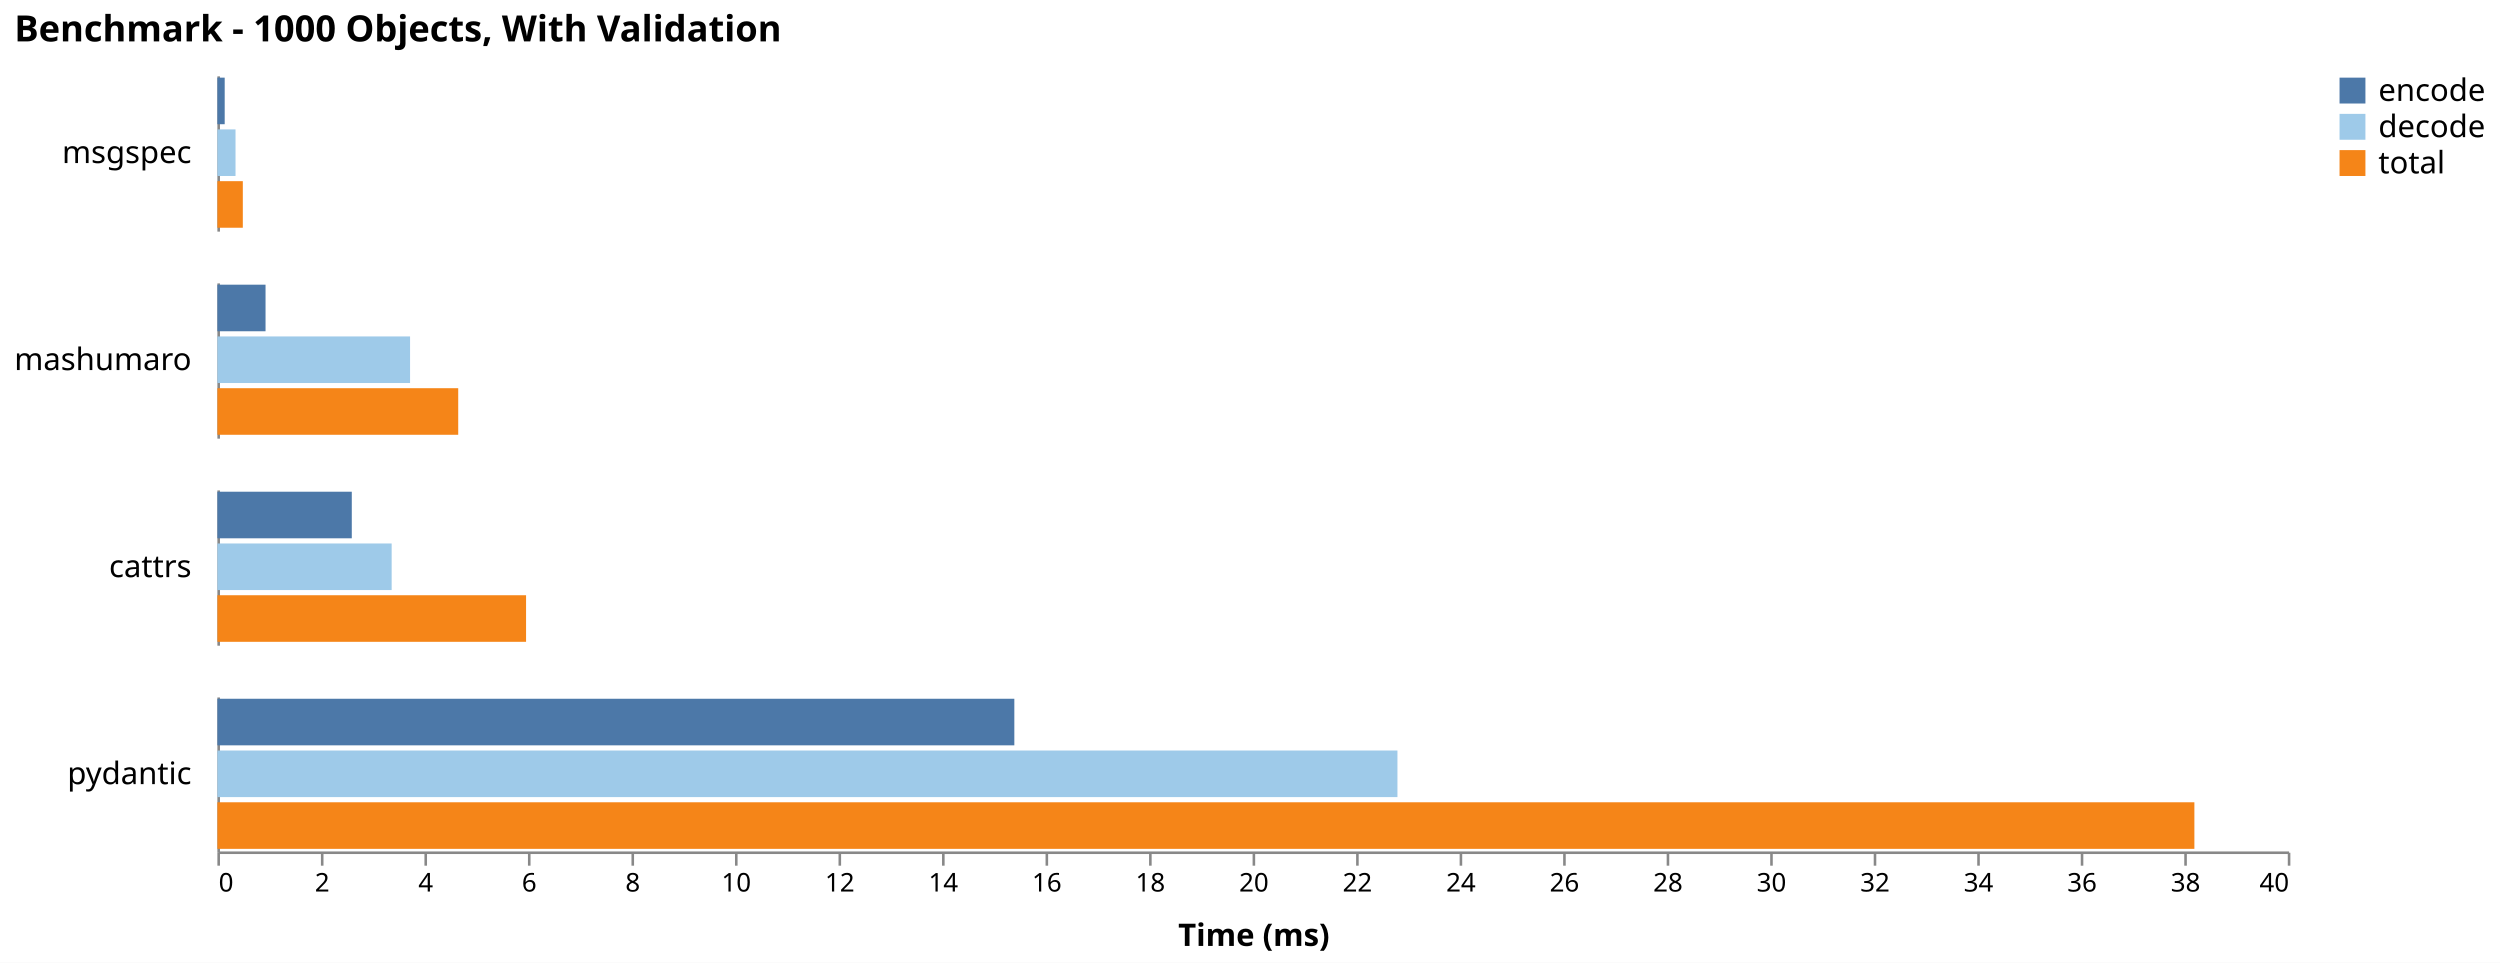
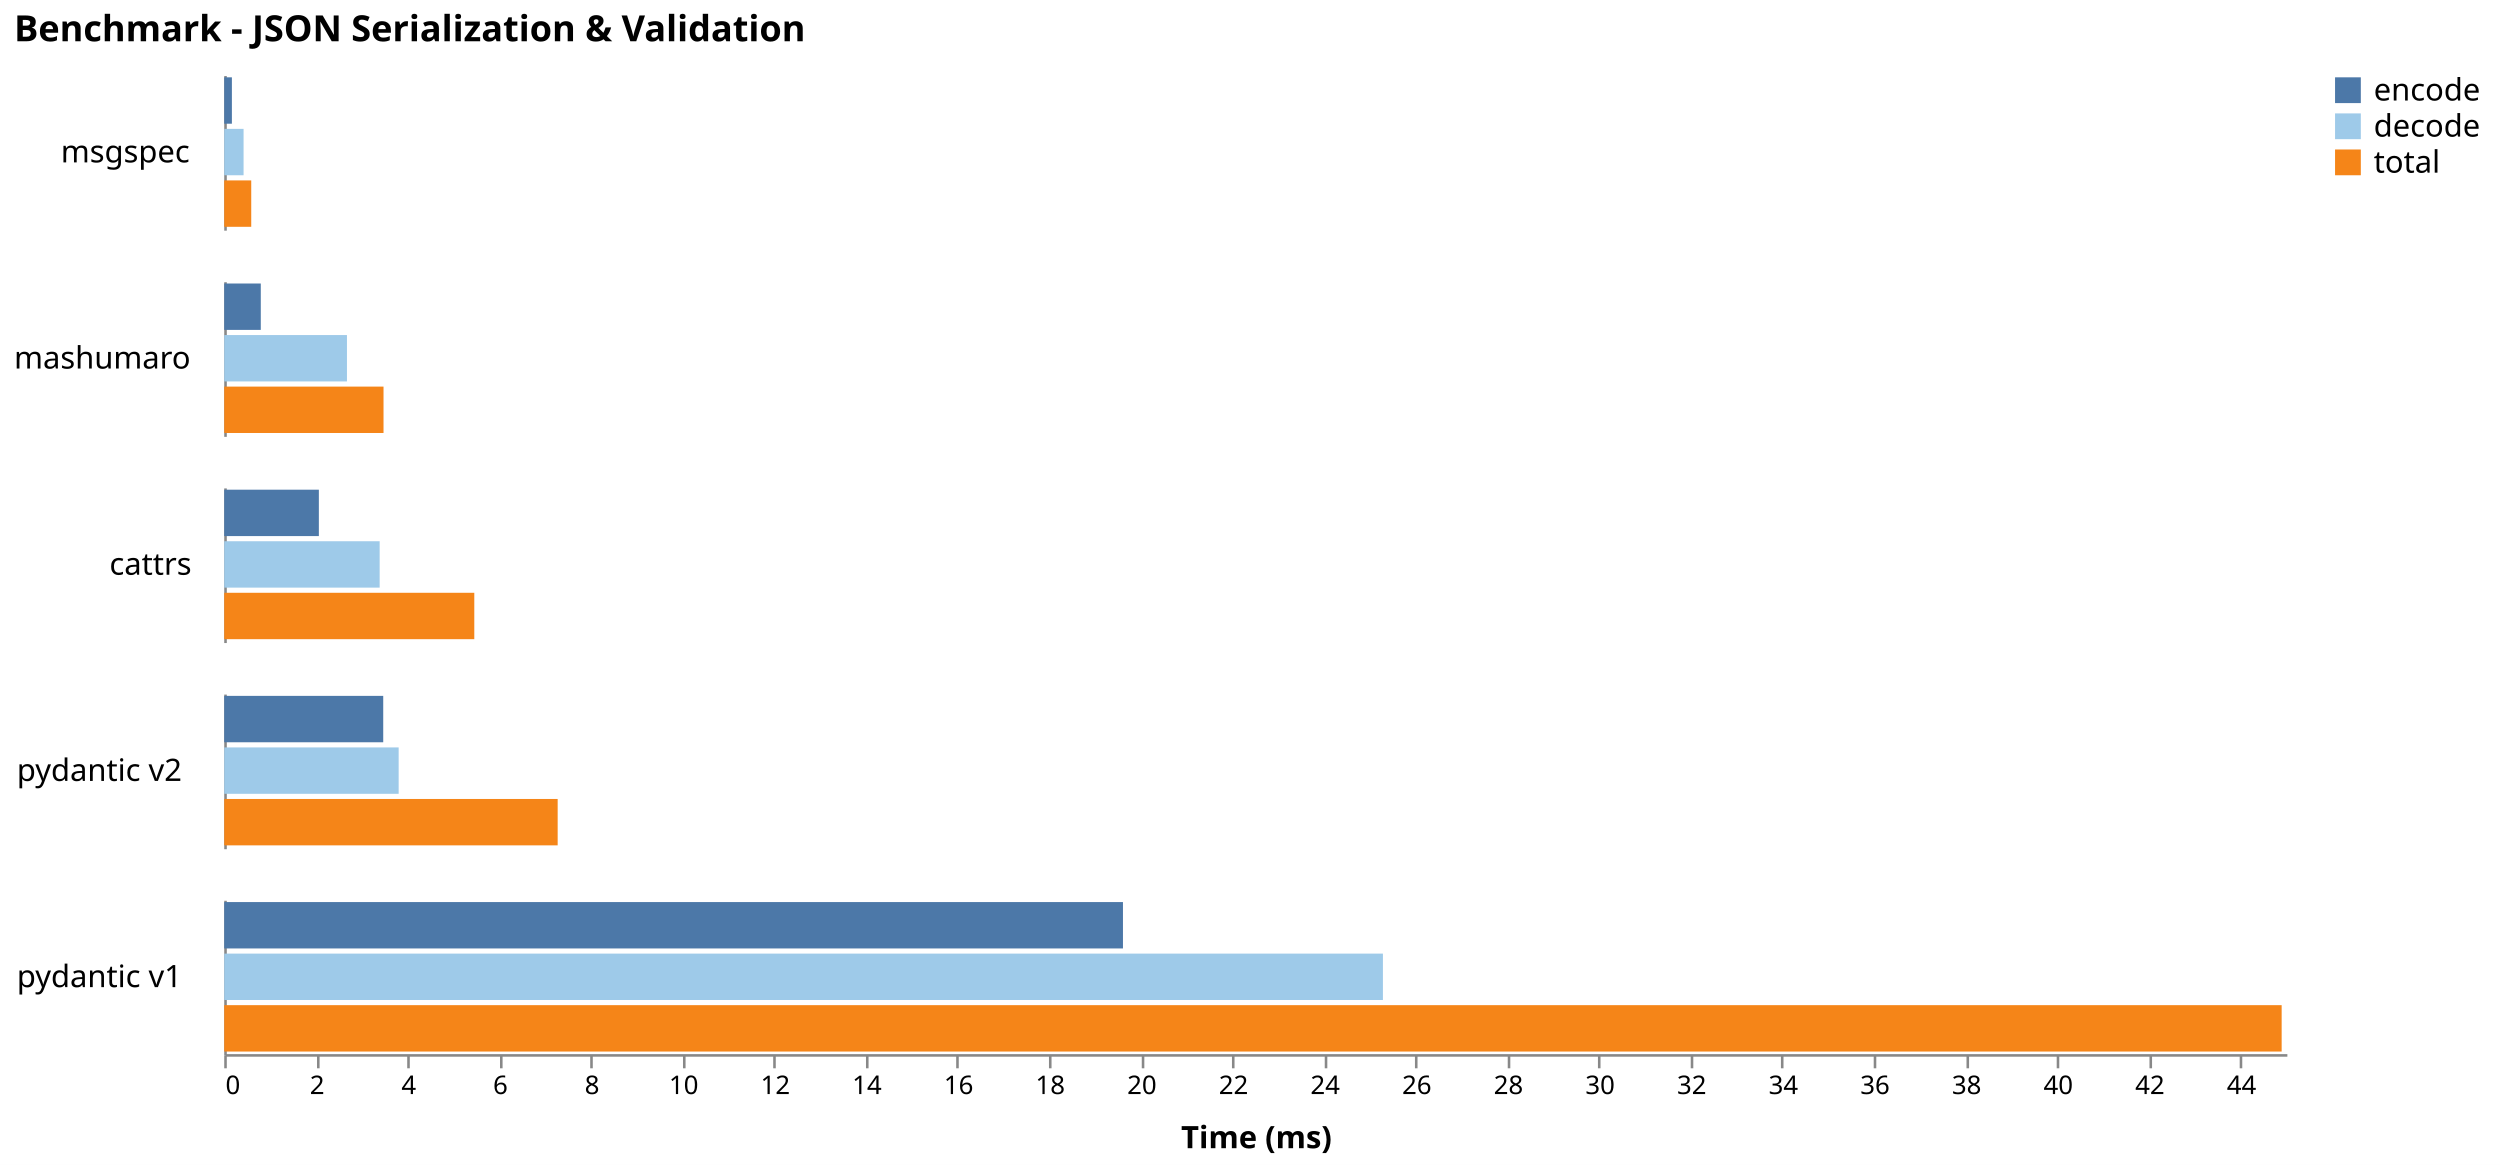
- <svg xmlns="http://www.w3.org/2000/svg" version="1.1" class="marks" width="1932" height="744" viewBox="0 0 966 372">
-   <rect width="966" height="372" fill="white" />
-   <g fill="none" stroke-miterlimit="10" transform="translate(84,29)">
+ <svg xmlns="http://www.w3.org/2000/svg" version="1.1" class="marks" width="1940" height="904" viewBox="0 0 970 452">
+   <rect width="970" height="452" fill="white" />
+   <g fill="none" stroke-miterlimit="10" transform="translate(87,29)">
    <g class="mark-group role-frame root" role="graphics-object" aria-roledescription="group mark container">
      <g transform="translate(0,0)">
        <path class="background" aria-hidden="true" d="M0,0h0v0h0Z" />
        <g>
          <g class="mark-group role-row-header row_header" role="graphics-object" aria-roledescription="group mark container">
            <g transform="translate(0,0)">
              <path class="background" aria-hidden="true" d="M0,0h0v60h0Z" />
              <g>
                <g class="mark-group role-axis" role="graphics-symbol" aria-roledescription="axis" aria-label="Y-axis for a discrete scale with 3 values: encode, decode, total">
                  <g transform="translate(0.5,0.5)">
                    <path class="background" aria-hidden="true" d="M0,0h0v0h0Z" pointer-events="none" />
                    <g>
                      <g class="mark-rule role-axis-domain" pointer-events="none">
                        <line transform="translate(0,0)" x2="0" y2="60" stroke="#888" stroke-width="1" opacity="1" />
                      </g>
                    </g>
                    <path class="foreground" aria-hidden="true" d="" pointer-events="none" display="none" />
                  </g>
                </g>
                <g class="mark-group role-title">
-                   <g transform="translate(-60.01667,30)">
+                   <g transform="translate(-63.4,30)">
                    <path class="background" aria-hidden="true" d="M0,0h0v0h0Z" pointer-events="none" />
                    <g>
                      <g class="mark-text role-title-text" role="graphics-symbol" aria-roledescription="title" aria-label="Title text 'msgspec'" pointer-events="none">
                        <text text-anchor="start" transform="translate(0,4)" font-family="sans-serif" font-size="12px" fill="#000" opacity="1">msgspec</text>
                      </g>
                    </g>
                    <path class="foreground" aria-hidden="true" d="" pointer-events="none" display="none" />
                  </g>
                </g>
              </g>
              <path class="foreground" aria-hidden="true" d="" display="none" />
            </g>
            <g transform="translate(0,80)">
              <path class="background" aria-hidden="true" d="M0,0h0v60h0Z" />
              <g>
                <g class="mark-group role-axis" role="graphics-symbol" aria-roledescription="axis" aria-label="Y-axis for a discrete scale with 3 values: encode, decode, total">
                  <g transform="translate(0.5,0.5)">
                    <path class="background" aria-hidden="true" d="M0,0h0v0h0Z" pointer-events="none" />
                    <g>
                      <g class="mark-rule role-axis-domain" pointer-events="none">
                        <line transform="translate(0,0)" x2="0" y2="60" stroke="#888" stroke-width="1" opacity="1" />
                      </g>
                    </g>
                    <path class="foreground" aria-hidden="true" d="" pointer-events="none" display="none" />
                  </g>
                </g>
                <g class="mark-group role-title">
-                   <g transform="translate(-78.46667,30)">
+                   <g transform="translate(-81.53333,30)">
                    <path class="background" aria-hidden="true" d="M0,0h0v0h0Z" pointer-events="none" />
                    <g>
                      <g class="mark-text role-title-text" role="graphics-symbol" aria-roledescription="title" aria-label="Title text 'mashumaro'" pointer-events="none">
                        <text text-anchor="start" transform="translate(0,4)" font-family="sans-serif" font-size="12px" fill="#000" opacity="1">mashumaro</text>
                      </g>
                    </g>
                    <path class="foreground" aria-hidden="true" d="" pointer-events="none" display="none" />
                  </g>
                </g>
              </g>
              <path class="foreground" aria-hidden="true" d="" display="none" />
            </g>
            <g transform="translate(0,160)">
              <path class="background" aria-hidden="true" d="M0,0h0v60h0Z" />
              <g>
                <g class="mark-group role-axis" role="graphics-symbol" aria-roledescription="axis" aria-label="Y-axis for a discrete scale with 3 values: encode, decode, total">
                  <g transform="translate(0.5,0.5)">
                    <path class="background" aria-hidden="true" d="M0,0h0v0h0Z" pointer-events="none" />
                    <g>
                      <g class="mark-rule role-axis-domain" pointer-events="none">
                        <line transform="translate(0,0)" x2="0" y2="60" stroke="#888" stroke-width="1" opacity="1" />
                      </g>
                    </g>
                    <path class="foreground" aria-hidden="true" d="" pointer-events="none" display="none" />
                  </g>
                </g>
                <g class="mark-group role-title">
-                   <g transform="translate(-41.86667,30)">
+                   <g transform="translate(-44.53333,30)">
                    <path class="background" aria-hidden="true" d="M0,0h0v0h0Z" pointer-events="none" />
                    <g>
                      <g class="mark-text role-title-text" role="graphics-symbol" aria-roledescription="title" aria-label="Title text 'cattrs'" pointer-events="none">
                        <text text-anchor="start" transform="translate(0,4)" font-family="sans-serif" font-size="12px" fill="#000" opacity="1">cattrs</text>
                      </g>
                    </g>
                    <path class="foreground" aria-hidden="true" d="" pointer-events="none" display="none" />
                  </g>
                </g>
              </g>
              <path class="foreground" aria-hidden="true" d="" display="none" />
            </g>
            <g transform="translate(0,240)">
              <path class="background" aria-hidden="true" d="M0,0h0v60h0Z" />
              <g>
                <g class="mark-group role-axis" role="graphics-symbol" aria-roledescription="axis" aria-label="Y-axis for a discrete scale with 3 values: encode, decode, total">
                  <g transform="translate(0.5,0.5)">
                    <path class="background" aria-hidden="true" d="M0,0h0v0h0Z" pointer-events="none" />
                    <g>
                      <g class="mark-rule role-axis-domain" pointer-events="none">
                        <line transform="translate(0,0)" x2="0" y2="60" stroke="#888" stroke-width="1" opacity="1" />
                      </g>
                    </g>
                    <path class="foreground" aria-hidden="true" d="" pointer-events="none" display="none" />
                  </g>
                </g>
                <g class="mark-group role-title">
-                   <g transform="translate(-57.98333,30)">
-                     <path class="background" aria-hidden="true" d="M0,0h0v0h0Z" pointer-events="none" />
-                     <g>
-                       <g class="mark-text role-title-text" role="graphics-symbol" aria-roledescription="title" aria-label="Title text 'pydantic'" pointer-events="none">
-                         <text text-anchor="start" transform="translate(0,4)" font-family="sans-serif" font-size="12px" fill="#000" opacity="1">pydantic</text>
+                   <g transform="translate(-80.46667,30)">
+                     <path class="background" aria-hidden="true" d="M0,0h0v0h0Z" pointer-events="none" />
+                     <g>
+                       <g class="mark-text role-title-text" role="graphics-symbol" aria-roledescription="title" aria-label="Title text 'pydantic v2'" pointer-events="none">
+                         <text text-anchor="start" transform="translate(0,4)" font-family="sans-serif" font-size="12px" fill="#000" opacity="1">pydantic v2</text>
+                       </g>
+                     </g>
+                     <path class="foreground" aria-hidden="true" d="" pointer-events="none" display="none" />
+                   </g>
+                 </g>
+               </g>
+               <path class="foreground" aria-hidden="true" d="" display="none" />
+             </g>
+             <g transform="translate(0,320)">
+               <path class="background" aria-hidden="true" d="M0,0h0v60h0Z" />
+               <g>
+                 <g class="mark-group role-axis" role="graphics-symbol" aria-roledescription="axis" aria-label="Y-axis for a discrete scale with 3 values: encode, decode, total">
+                   <g transform="translate(0.5,0.5)">
+                     <path class="background" aria-hidden="true" d="M0,0h0v0h0Z" pointer-events="none" />
+                     <g>
+                       <g class="mark-rule role-axis-domain" pointer-events="none">
+                         <line transform="translate(0,0)" x2="0" y2="60" stroke="#888" stroke-width="1" opacity="1" />
+                       </g>
+                     </g>
+                     <path class="foreground" aria-hidden="true" d="" pointer-events="none" display="none" />
+                   </g>
+                 </g>
+                 <g class="mark-group role-title">
+                   <g transform="translate(-80.46667,30)">
+                     <path class="background" aria-hidden="true" d="M0,0h0v0h0Z" pointer-events="none" />
+                     <g>
+                       <g class="mark-text role-title-text" role="graphics-symbol" aria-roledescription="title" aria-label="Title text 'pydantic v1'" pointer-events="none">
+                         <text text-anchor="start" transform="translate(0,4)" font-family="sans-serif" font-size="12px" fill="#000" opacity="1">pydantic v1</text>
                      </g>
                    </g>
                    <path class="foreground" aria-hidden="true" d="" pointer-events="none" display="none" />
                  </g>
                </g>
              </g>
              <path class="foreground" aria-hidden="true" d="" display="none" />
            </g>
          </g>
          <g class="mark-group role-column-footer column_footer" role="graphics-object" aria-roledescription="group mark container">
-             <g transform="translate(0,300)">
+             <g transform="translate(0,380)">
              <path class="background" aria-hidden="true" d="M0,0h800v0h-800Z" />
              <g>
-                 <g class="mark-group role-axis" role="graphics-symbol" aria-roledescription="axis" aria-label="X-axis titled 'Time (ms)' for a linear scale with values from 0 to 40">
+                 <g class="mark-group role-axis" role="graphics-symbol" aria-roledescription="axis" aria-label="X-axis titled 'Time (ms)' for a linear scale with values from 0 to 45">
                  <g transform="translate(0.5,0.5)">
                    <path class="background" aria-hidden="true" d="M0,0h0v0h0Z" pointer-events="none" />
                    <g>
                      <g class="mark-rule role-axis-tick" pointer-events="none">
                        <line transform="translate(0,0)" x2="0" y2="5" stroke="#888" stroke-width="1" opacity="1" />
-                         <line transform="translate(40,0)" x2="0" y2="5" stroke="#888" stroke-width="1" opacity="1" />
-                         <line transform="translate(80,0)" x2="0" y2="5" stroke="#888" stroke-width="1" opacity="1" />
-                         <line transform="translate(120,0)" x2="0" y2="5" stroke="#888" stroke-width="1" opacity="1" />
-                         <line transform="translate(160,0)" x2="0" y2="5" stroke="#888" stroke-width="1" opacity="1" />
-                         <line transform="translate(200,0)" x2="0" y2="5" stroke="#888" stroke-width="1" opacity="1" />
-                         <line transform="translate(240,0)" x2="0" y2="5" stroke="#888" stroke-width="1" opacity="1" />
-                         <line transform="translate(280,0)" x2="0" y2="5" stroke="#888" stroke-width="1" opacity="1" />
+                         <line transform="translate(36,0)" x2="0" y2="5" stroke="#888" stroke-width="1" opacity="1" />
+                         <line transform="translate(71,0)" x2="0" y2="5" stroke="#888" stroke-width="1" opacity="1" />
+                         <line transform="translate(107,0)" x2="0" y2="5" stroke="#888" stroke-width="1" opacity="1" />
+                         <line transform="translate(142,0)" x2="0" y2="5" stroke="#888" stroke-width="1" opacity="1" />
+                         <line transform="translate(178,0)" x2="0" y2="5" stroke="#888" stroke-width="1" opacity="1" />
+                         <line transform="translate(213,0)" x2="0" y2="5" stroke="#888" stroke-width="1" opacity="1" />
+                         <line transform="translate(249,0)" x2="0" y2="5" stroke="#888" stroke-width="1" opacity="1" />
+                         <line transform="translate(284,0)" x2="0" y2="5" stroke="#888" stroke-width="1" opacity="1" />
                        <line transform="translate(320,0)" x2="0" y2="5" stroke="#888" stroke-width="1" opacity="1" />
-                         <line transform="translate(360,0)" x2="0" y2="5" stroke="#888" stroke-width="1" opacity="1" />
-                         <line transform="translate(400,0)" x2="0" y2="5" stroke="#888" stroke-width="1" opacity="1" />
-                         <line transform="translate(440,0)" x2="0" y2="5" stroke="#888" stroke-width="1" opacity="1" />
-                         <line transform="translate(480,0)" x2="0" y2="5" stroke="#888" stroke-width="1" opacity="1" />
-                         <line transform="translate(520,0)" x2="0" y2="5" stroke="#888" stroke-width="1" opacity="1" />
-                         <line transform="translate(560,0)" x2="0" y2="5" stroke="#888" stroke-width="1" opacity="1" />
-                         <line transform="translate(600,0)" x2="0" y2="5" stroke="#888" stroke-width="1" opacity="1" />
+                         <line transform="translate(356,0)" x2="0" y2="5" stroke="#888" stroke-width="1" opacity="1" />
+                         <line transform="translate(391,0)" x2="0" y2="5" stroke="#888" stroke-width="1" opacity="1" />
+                         <line transform="translate(427,0)" x2="0" y2="5" stroke="#888" stroke-width="1" opacity="1" />
+                         <line transform="translate(462,0)" x2="0" y2="5" stroke="#888" stroke-width="1" opacity="1" />
+                         <line transform="translate(498,0)" x2="0" y2="5" stroke="#888" stroke-width="1" opacity="1" />
+                         <line transform="translate(533,0)" x2="0" y2="5" stroke="#888" stroke-width="1" opacity="1" />
+                         <line transform="translate(569,0)" x2="0" y2="5" stroke="#888" stroke-width="1" opacity="1" />
+                         <line transform="translate(604,0)" x2="0" y2="5" stroke="#888" stroke-width="1" opacity="1" />
                        <line transform="translate(640,0)" x2="0" y2="5" stroke="#888" stroke-width="1" opacity="1" />
-                         <line transform="translate(680,0)" x2="0" y2="5" stroke="#888" stroke-width="1" opacity="1" />
-                         <line transform="translate(720,0)" x2="0" y2="5" stroke="#888" stroke-width="1" opacity="1" />
-                         <line transform="translate(760,0)" x2="0" y2="5" stroke="#888" stroke-width="1" opacity="1" />
-                         <line transform="translate(800,0)" x2="0" y2="5" stroke="#888" stroke-width="1" opacity="1" />
+                         <line transform="translate(676,0)" x2="0" y2="5" stroke="#888" stroke-width="1" opacity="1" />
+                         <line transform="translate(711,0)" x2="0" y2="5" stroke="#888" stroke-width="1" opacity="1" />
+                         <line transform="translate(747,0)" x2="0" y2="5" stroke="#888" stroke-width="1" opacity="1" />
+                         <line transform="translate(782,0)" x2="0" y2="5" stroke="#888" stroke-width="1" opacity="1" />
                      </g>
                      <g class="mark-text role-axis-label" pointer-events="none">
                        <text text-anchor="start" transform="translate(0,15)" font-family="sans-serif" font-size="10px" fill="#000" opacity="1">0</text>
-                         <text text-anchor="middle" transform="translate(40,15)" font-family="sans-serif" font-size="10px" fill="#000" opacity="1">2</text>
-                         <text text-anchor="middle" transform="translate(80,15)" font-family="sans-serif" font-size="10px" fill="#000" opacity="1">4</text>
-                         <text text-anchor="middle" transform="translate(120,15)" font-family="sans-serif" font-size="10px" fill="#000" opacity="1">6</text>
-                         <text text-anchor="middle" transform="translate(160,15)" font-family="sans-serif" font-size="10px" fill="#000" opacity="1">8</text>
-                         <text text-anchor="middle" transform="translate(200,15)" font-family="sans-serif" font-size="10px" fill="#000" opacity="1">10</text>
-                         <text text-anchor="middle" transform="translate(240,15)" font-family="sans-serif" font-size="10px" fill="#000" opacity="1">12</text>
-                         <text text-anchor="middle" transform="translate(280,15)" font-family="sans-serif" font-size="10px" fill="#000" opacity="1">14</text>
-                         <text text-anchor="middle" transform="translate(320,15)" font-family="sans-serif" font-size="10px" fill="#000" opacity="1">16</text>
-                         <text text-anchor="middle" transform="translate(360,15)" font-family="sans-serif" font-size="10px" fill="#000" opacity="1">18</text>
-                         <text text-anchor="middle" transform="translate(400,15)" font-family="sans-serif" font-size="10px" fill="#000" opacity="1">20</text>
-                         <text text-anchor="middle" transform="translate(440,15)" font-family="sans-serif" font-size="10px" fill="#000" opacity="1">22</text>
-                         <text text-anchor="middle" transform="translate(480,15)" font-family="sans-serif" font-size="10px" fill="#000" opacity="1">24</text>
-                         <text text-anchor="middle" transform="translate(520,15)" font-family="sans-serif" font-size="10px" fill="#000" opacity="1">26</text>
-                         <text text-anchor="middle" transform="translate(560,15)" font-family="sans-serif" font-size="10px" fill="#000" opacity="1">28</text>
-                         <text text-anchor="middle" transform="translate(600,15)" font-family="sans-serif" font-size="10px" fill="#000" opacity="1">30</text>
-                         <text text-anchor="middle" transform="translate(640,15)" font-family="sans-serif" font-size="10px" fill="#000" opacity="1">32</text>
-                         <text text-anchor="middle" transform="translate(680,15)" font-family="sans-serif" font-size="10px" fill="#000" opacity="1">34</text>
-                         <text text-anchor="middle" transform="translate(720,15)" font-family="sans-serif" font-size="10px" fill="#000" opacity="1">36</text>
-                         <text text-anchor="middle" transform="translate(760,15)" font-family="sans-serif" font-size="10px" fill="#000" opacity="1">38</text>
-                         <text text-anchor="end" transform="translate(800,15)" font-family="sans-serif" font-size="10px" fill="#000" opacity="1">40</text>
+                         <text text-anchor="middle" transform="translate(35.55556,15)" font-family="sans-serif" font-size="10px" fill="#000" opacity="1">2</text>
+                         <text text-anchor="middle" transform="translate(71.11111,15)" font-family="sans-serif" font-size="10px" fill="#000" opacity="1">4</text>
+                         <text text-anchor="middle" transform="translate(106.6667,15)" font-family="sans-serif" font-size="10px" fill="#000" opacity="1">6</text>
+                         <text text-anchor="middle" transform="translate(142.2222,15)" font-family="sans-serif" font-size="10px" fill="#000" opacity="1">8</text>
+                         <text text-anchor="middle" transform="translate(177.7778,15)" font-family="sans-serif" font-size="10px" fill="#000" opacity="1">10</text>
+                         <text text-anchor="middle" transform="translate(213.3333,15)" font-family="sans-serif" font-size="10px" fill="#000" opacity="1">12</text>
+                         <text text-anchor="middle" transform="translate(248.8889,15)" font-family="sans-serif" font-size="10px" fill="#000" opacity="1">14</text>
+                         <text text-anchor="middle" transform="translate(284.4444,15)" font-family="sans-serif" font-size="10px" fill="#000" opacity="1">16</text>
+                         <text text-anchor="middle" transform="translate(320,15)" font-family="sans-serif" font-size="10px" fill="#000" opacity="1">18</text>
+                         <text text-anchor="middle" transform="translate(355.5556,15)" font-family="sans-serif" font-size="10px" fill="#000" opacity="1">20</text>
+                         <text text-anchor="middle" transform="translate(391.1111,15)" font-family="sans-serif" font-size="10px" fill="#000" opacity="1">22</text>
+                         <text text-anchor="middle" transform="translate(426.6667,15)" font-family="sans-serif" font-size="10px" fill="#000" opacity="1">24</text>
+                         <text text-anchor="middle" transform="translate(462.2222,15)" font-family="sans-serif" font-size="10px" fill="#000" opacity="1">26</text>
+                         <text text-anchor="middle" transform="translate(497.7778,15)" font-family="sans-serif" font-size="10px" fill="#000" opacity="1">28</text>
+                         <text text-anchor="middle" transform="translate(533.3333,15)" font-family="sans-serif" font-size="10px" fill="#000" opacity="1">30</text>
+                         <text text-anchor="middle" transform="translate(568.8889,15)" font-family="sans-serif" font-size="10px" fill="#000" opacity="1">32</text>
+                         <text text-anchor="middle" transform="translate(604.4444,15)" font-family="sans-serif" font-size="10px" fill="#000" opacity="1">34</text>
+                         <text text-anchor="middle" transform="translate(640,15)" font-family="sans-serif" font-size="10px" fill="#000" opacity="1">36</text>
+                         <text text-anchor="middle" transform="translate(675.5556,15)" font-family="sans-serif" font-size="10px" fill="#000" opacity="1">38</text>
+                         <text text-anchor="middle" transform="translate(711.1111,15)" font-family="sans-serif" font-size="10px" fill="#000" opacity="1">40</text>
+                         <text text-anchor="middle" transform="translate(746.6667,15)" font-family="sans-serif" font-size="10px" fill="#000" opacity="1">42</text>
+                         <text text-anchor="middle" transform="translate(782.2222,15)" font-family="sans-serif" font-size="10px" fill="#000" opacity="1">44</text>
                      </g>
                      <g class="mark-rule role-axis-domain" pointer-events="none">
                        <line transform="translate(0,0)" x2="800" y2="0" stroke="#888" stroke-width="1" opacity="1" />
                      </g>
                      <g class="mark-text role-axis-title" pointer-events="none">
                        <text text-anchor="middle" transform="translate(400,36)" font-family="sans-serif" font-size="12px" font-weight="bold" fill="#000" opacity="1">Time (ms)</text>
                      </g>
                    </g>
                    <path class="foreground" aria-hidden="true" d="" pointer-events="none" display="none" />
                  </g>
                </g>
              </g>
              <path class="foreground" aria-hidden="true" d="" display="none" />
            </g>
          </g>
          <g class="mark-group role-scope cell" role="graphics-object" aria-roledescription="group mark container">
            <g transform="translate(0,0)">
              <path class="background" aria-hidden="true" d="M0,0h800v60h-800Z" />
              <g>
                <g class="mark-rect role-mark child_marks" role="graphics-object" aria-roledescription="rect mark container">
-                   <path aria-label="time: 0.141086867; method: encode; tooltip: 0.141 ms" role="graphics-symbol" aria-roledescription="bar" d="M0,1h2.822v18h-2.822Z" fill="#4c78a8" />
-                   <path aria-label="time: 0.350198461001; method: decode; tooltip: 0.35 ms" role="graphics-symbol" aria-roledescription="bar" d="M0,21h7.004v18h-7.004Z" fill="#9ecae9" />
-                   <path aria-label="time: 0.491285328001; method: total; tooltip: 0.491 ms" role="graphics-symbol" aria-roledescription="bar" d="M0,41h9.826v18h-9.826Z" fill="#f58518" />
+                   <path aria-label="time: 0.167274794; method: encode; tooltip: 0.167 ms" role="graphics-symbol" aria-roledescription="bar" d="M0,1h2.974v18h-2.974Z" fill="#4c78a8" />
+                   <path aria-label="time: 0.422205797999; method: decode; tooltip: 0.422 ms" role="graphics-symbol" aria-roledescription="bar" d="M0,21h7.506v18h-7.506Z" fill="#9ecae9" />
+                   <path aria-label="time: 0.589480591999; method: total; tooltip: 0.589 ms" role="graphics-symbol" aria-roledescription="bar" d="M0,41h10.48v18h-10.48Z" fill="#f58518" />
                </g>
              </g>
              <path class="foreground" aria-hidden="true" d="" display="none" />
            </g>
            <g transform="translate(0,80)">
              <path class="background" aria-hidden="true" d="M0,0h800v60h-800Z" />
              <g>
                <g class="mark-rect role-mark child_marks" role="graphics-object" aria-roledescription="rect mark container">
-                   <path aria-label="time: 0.930271821999; method: encode; tooltip: 0.93 ms" role="graphics-symbol" aria-roledescription="bar" d="M0,1h18.605v18h-18.605Z" fill="#4c78a8" />
-                   <path aria-label="time: 3.72247384001; method: decode; tooltip: 3.72 ms" role="graphics-symbol" aria-roledescription="bar" d="M0,21h74.449v18h-74.449Z" fill="#9ecae9" />
-                   <path aria-label="time: 4.65274566201; method: total; tooltip: 4.65 ms" role="graphics-symbol" aria-roledescription="bar" d="M0,41h93.055v18h-93.055Z" fill="#f58518" />
+                   <path aria-label="time: 0.797896412001; method: encode; tooltip: 0.798 ms" role="graphics-symbol" aria-roledescription="bar" d="M0,1h14.185v18h-14.185Z" fill="#4c78a8" />
+                   <path aria-label="time: 2.67868301; method: decode; tooltip: 2.68 ms" role="graphics-symbol" aria-roledescription="bar" d="M0,21h47.621v18h-47.621Z" fill="#9ecae9" />
+                   <path aria-label="time: 3.476579422; method: total; tooltip: 3.48 ms" role="graphics-symbol" aria-roledescription="bar" d="M0,41h61.806v18h-61.806Z" fill="#f58518" />
                </g>
              </g>
              <path class="foreground" aria-hidden="true" d="" display="none" />
            </g>
            <g transform="translate(0,160)">
              <path class="background" aria-hidden="true" d="M0,0h800v60h-800Z" />
              <g>
                <g class="mark-rect role-mark child_marks" role="graphics-object" aria-roledescription="rect mark container">
-                   <path aria-label="time: 2.59660055999; method: encode; tooltip: 2.6 ms" role="graphics-symbol" aria-roledescription="bar" d="M0,1h51.932v18h-51.932Z" fill="#4c78a8" />
-                   <path aria-label="time: 3.36689100001; method: decode; tooltip: 3.37 ms" role="graphics-symbol" aria-roledescription="bar" d="M0,21h67.338v18h-67.338Z" fill="#9ecae9" />
-                   <path aria-label="time: 5.96349156; method: total; tooltip: 5.96 ms" role="graphics-symbol" aria-roledescription="bar" d="M0,41h119.27v18h-119.27Z" fill="#f58518" />
+                   <path aria-label="time: 2.06539629; method: encode; tooltip: 2.07 ms" role="graphics-symbol" aria-roledescription="bar" d="M0,1h36.718v18h-36.718Z" fill="#4c78a8" />
+                   <path aria-label="time: 3.39233487; method: decode; tooltip: 3.39 ms" role="graphics-symbol" aria-roledescription="bar" d="M0,21h60.308v18h-60.308Z" fill="#9ecae9" />
+                   <path aria-label="time: 5.45773116; method: total; tooltip: 5.46 ms" role="graphics-symbol" aria-roledescription="bar" d="M0,41h97.026v18h-97.026Z" fill="#f58518" />
                </g>
              </g>
              <path class="foreground" aria-hidden="true" d="" display="none" />
            </g>
            <g transform="translate(0,240)">
              <path class="background" aria-hidden="true" d="M0,0h800v60h-800Z" />
              <g>
                <g class="mark-rect role-mark child_marks" role="graphics-object" aria-roledescription="rect mark container">
-                   <path aria-label="time: 15.3968894; method: encode; tooltip: 15.4 ms" role="graphics-symbol" aria-roledescription="bar" d="M0,1h307.938v18h-307.938Z" fill="#4c78a8" />
-                   <path aria-label="time: 22.7986353999; method: decode; tooltip: 22.8 ms" role="graphics-symbol" aria-roledescription="bar" d="M0,21h455.973v18h-455.973Z" fill="#9ecae9" />
-                   <path aria-label="time: 38.1955247999; method: total; tooltip: 38.2 ms" role="graphics-symbol" aria-roledescription="bar" d="M0,41h763.91v18h-763.91Z" fill="#f58518" />
+                   <path aria-label="time: 3.47029566; method: encode; tooltip: 3.47 ms" role="graphics-symbol" aria-roledescription="bar" d="M0,1h61.694v18h-61.694Z" fill="#4c78a8" />
+                   <path aria-label="time: 3.8069566; method: decode; tooltip: 3.81 ms" role="graphics-symbol" aria-roledescription="bar" d="M0,21h67.679v18h-67.679Z" fill="#9ecae9" />
+                   <path aria-label="time: 7.27725226; method: total; tooltip: 7.28 ms" role="graphics-symbol" aria-roledescription="bar" d="M0,41h129.373v18h-129.373Z" fill="#f58518" />
+                 </g>
+               </g>
+               <path class="foreground" aria-hidden="true" d="" display="none" />
+             </g>
+             <g transform="translate(0,320)">
+               <path class="background" aria-hidden="true" d="M0,0h800v60h-800Z" />
+               <g>
+                 <g class="mark-rect role-mark child_marks" role="graphics-object" aria-roledescription="rect mark container">
+                   <path aria-label="time: 19.61492505; method: encode; tooltip: 19.6 ms" role="graphics-symbol" aria-roledescription="bar" d="M0,1h348.71v18h-348.71Z" fill="#4c78a8" />
+                   <path aria-label="time: 25.2885108; method: decode; tooltip: 25.3 ms" role="graphics-symbol" aria-roledescription="bar" d="M0,21h449.574v18h-449.574Z" fill="#9ecae9" />
+                   <path aria-label="time: 44.90343585; method: total; tooltip: 44.9 ms" role="graphics-symbol" aria-roledescription="bar" d="M0,41h798.283v18h-798.283Z" fill="#f58518" />
                </g>
              </g>
              <path class="foreground" aria-hidden="true" d="" display="none" />
            </g>
          </g>
          <g class="mark-group role-legend" role="graphics-symbol" aria-roledescription="legend" aria-label="Symbol legend for fill color with 3 values: encode, decode, total">
-             <g transform="translate(819,0)">
-               <path class="background" aria-hidden="true" d="M0,0h58v40h-58Z" pointer-events="none" />
+             <g transform="translate(818,0)">
+               <path class="background" aria-hidden="true" d="M0,0h60v40h-60Z" pointer-events="none" />
              <g>
                <g class="mark-group role-legend-entry">
                  <g transform="translate(0,0)">
                    <path class="background" aria-hidden="true" d="M0,0h0v0h0Z" pointer-events="none" />
                    <g>
                      <g class="mark-group role-scope" role="graphics-object" aria-roledescription="group mark container">
                        <g transform="translate(0,0)">
-                           <path class="background" aria-hidden="true" d="M0,0h57.367v12h-57.367Z" pointer-events="none" opacity="1" />
+                           <path class="background" aria-hidden="true" d="M0,0h59.95v12h-59.95Z" pointer-events="none" opacity="1" />
                          <g>
                            <g class="mark-symbol role-legend-symbol" pointer-events="none">
                              <path transform="translate(6,6)" d="M-5,-5h10v10h-10Z" fill="#4c78a8" stroke-width="1.5" opacity="1" />
                            </g>
                            <g class="mark-text role-legend-label" pointer-events="none">
                              <text text-anchor="start" transform="translate(16,10)" font-family="sans-serif" font-size="12px" fill="#000" opacity="1">encode</text>
                            </g>
                          </g>
                          <path class="foreground" aria-hidden="true" d="" pointer-events="none" display="none" />
                        </g>
                        <g transform="translate(0,14)">
-                           <path class="background" aria-hidden="true" d="M0,0h57.367v12h-57.367Z" pointer-events="none" opacity="1" />
+                           <path class="background" aria-hidden="true" d="M0,0h59.95v12h-59.95Z" pointer-events="none" opacity="1" />
                          <g>
                            <g class="mark-symbol role-legend-symbol" pointer-events="none">
                              <path transform="translate(6,6)" d="M-5,-5h10v10h-10Z" fill="#9ecae9" stroke-width="1.5" opacity="1" />
                            </g>
                            <g class="mark-text role-legend-label" pointer-events="none">
                              <text text-anchor="start" transform="translate(16,10)" font-family="sans-serif" font-size="12px" fill="#000" opacity="1">decode</text>
                            </g>
                          </g>
                          <path class="foreground" aria-hidden="true" d="" pointer-events="none" display="none" />
                        </g>
                        <g transform="translate(0,28)">
-                           <path class="background" aria-hidden="true" d="M0,0h57.367v12h-57.367Z" pointer-events="none" opacity="1" />
+                           <path class="background" aria-hidden="true" d="M0,0h59.95v12h-59.95Z" pointer-events="none" opacity="1" />
                          <g>
                            <g class="mark-symbol role-legend-symbol" pointer-events="none">
                              <path transform="translate(6,6)" d="M-5,-5h10v10h-10Z" fill="#f58518" stroke-width="1.5" opacity="1" />
                            </g>
                            <g class="mark-text role-legend-label" pointer-events="none">
                              <text text-anchor="start" transform="translate(16,10)" font-family="sans-serif" font-size="12px" fill="#000" opacity="1">total</text>
                            </g>
                          </g>
                          <path class="foreground" aria-hidden="true" d="" pointer-events="none" display="none" />
                        </g>
                      </g>
                    </g>
                    <path class="foreground" aria-hidden="true" d="" pointer-events="none" display="none" />
                  </g>
                </g>
              </g>
              <path class="foreground" aria-hidden="true" d="" pointer-events="none" display="none" />
            </g>
          </g>
          <g class="mark-group role-title">
-             <g transform="translate(-78.46667,-24)">
+             <g transform="translate(-81.53333,-24)">
              <path class="background" aria-hidden="true" d="M0,0h0v0h0Z" pointer-events="none" />
              <g>
-                 <g class="mark-text role-title-text" role="graphics-symbol" aria-roledescription="title" aria-label="Title text 'Benchmark - 1000 Objects, With Validation'" pointer-events="none">
-                   <text text-anchor="start" transform="translate(0,11)" font-family="sans-serif" font-size="14px" font-weight="bold" fill="#000" opacity="1">Benchmark - 1000 Objects, With Validation</text>
+                 <g class="mark-text role-title-text" role="graphics-symbol" aria-roledescription="title" aria-label="Title text 'Benchmark - JSON Serialization &amp; Validation'" pointer-events="none">
+                   <text text-anchor="start" transform="translate(0,11)" font-family="sans-serif" font-size="14px" font-weight="bold" fill="#000" opacity="1">Benchmark - JSON Serialization &amp; Validation</text>
                </g>
              </g>
              <path class="foreground" aria-hidden="true" d="" pointer-events="none" display="none" />
            </g>
          </g>
        </g>
        <path class="foreground" aria-hidden="true" d="" display="none" />
      </g>
    </g>
  </g>
</svg>
